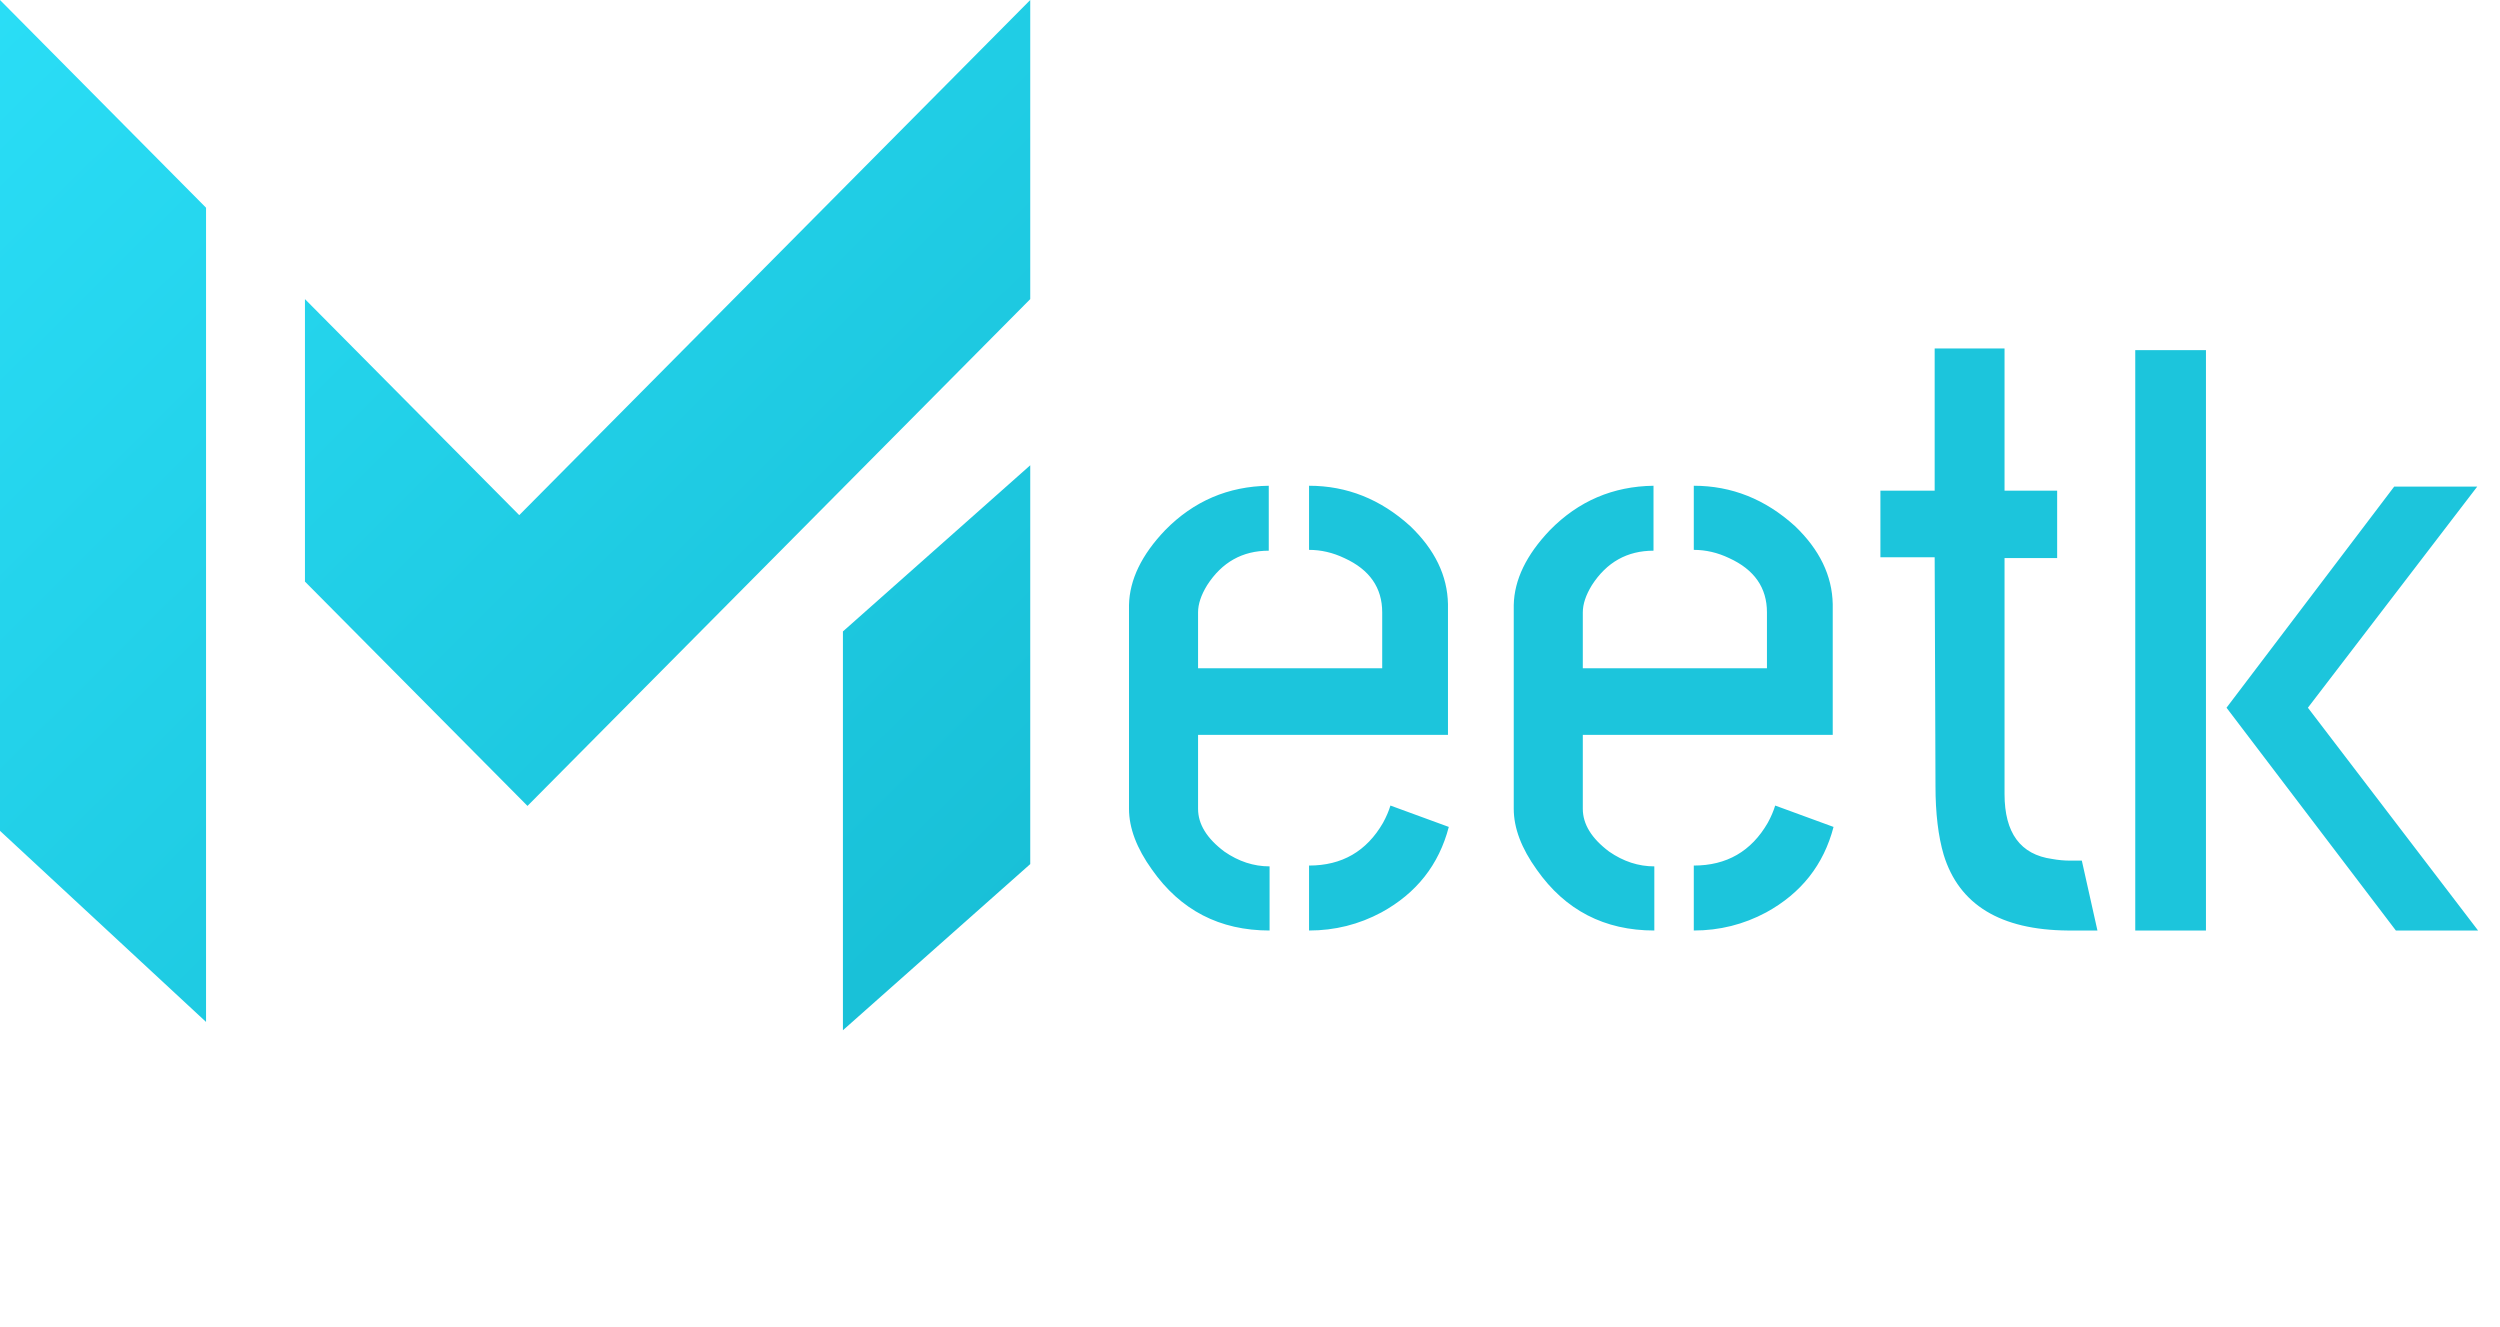
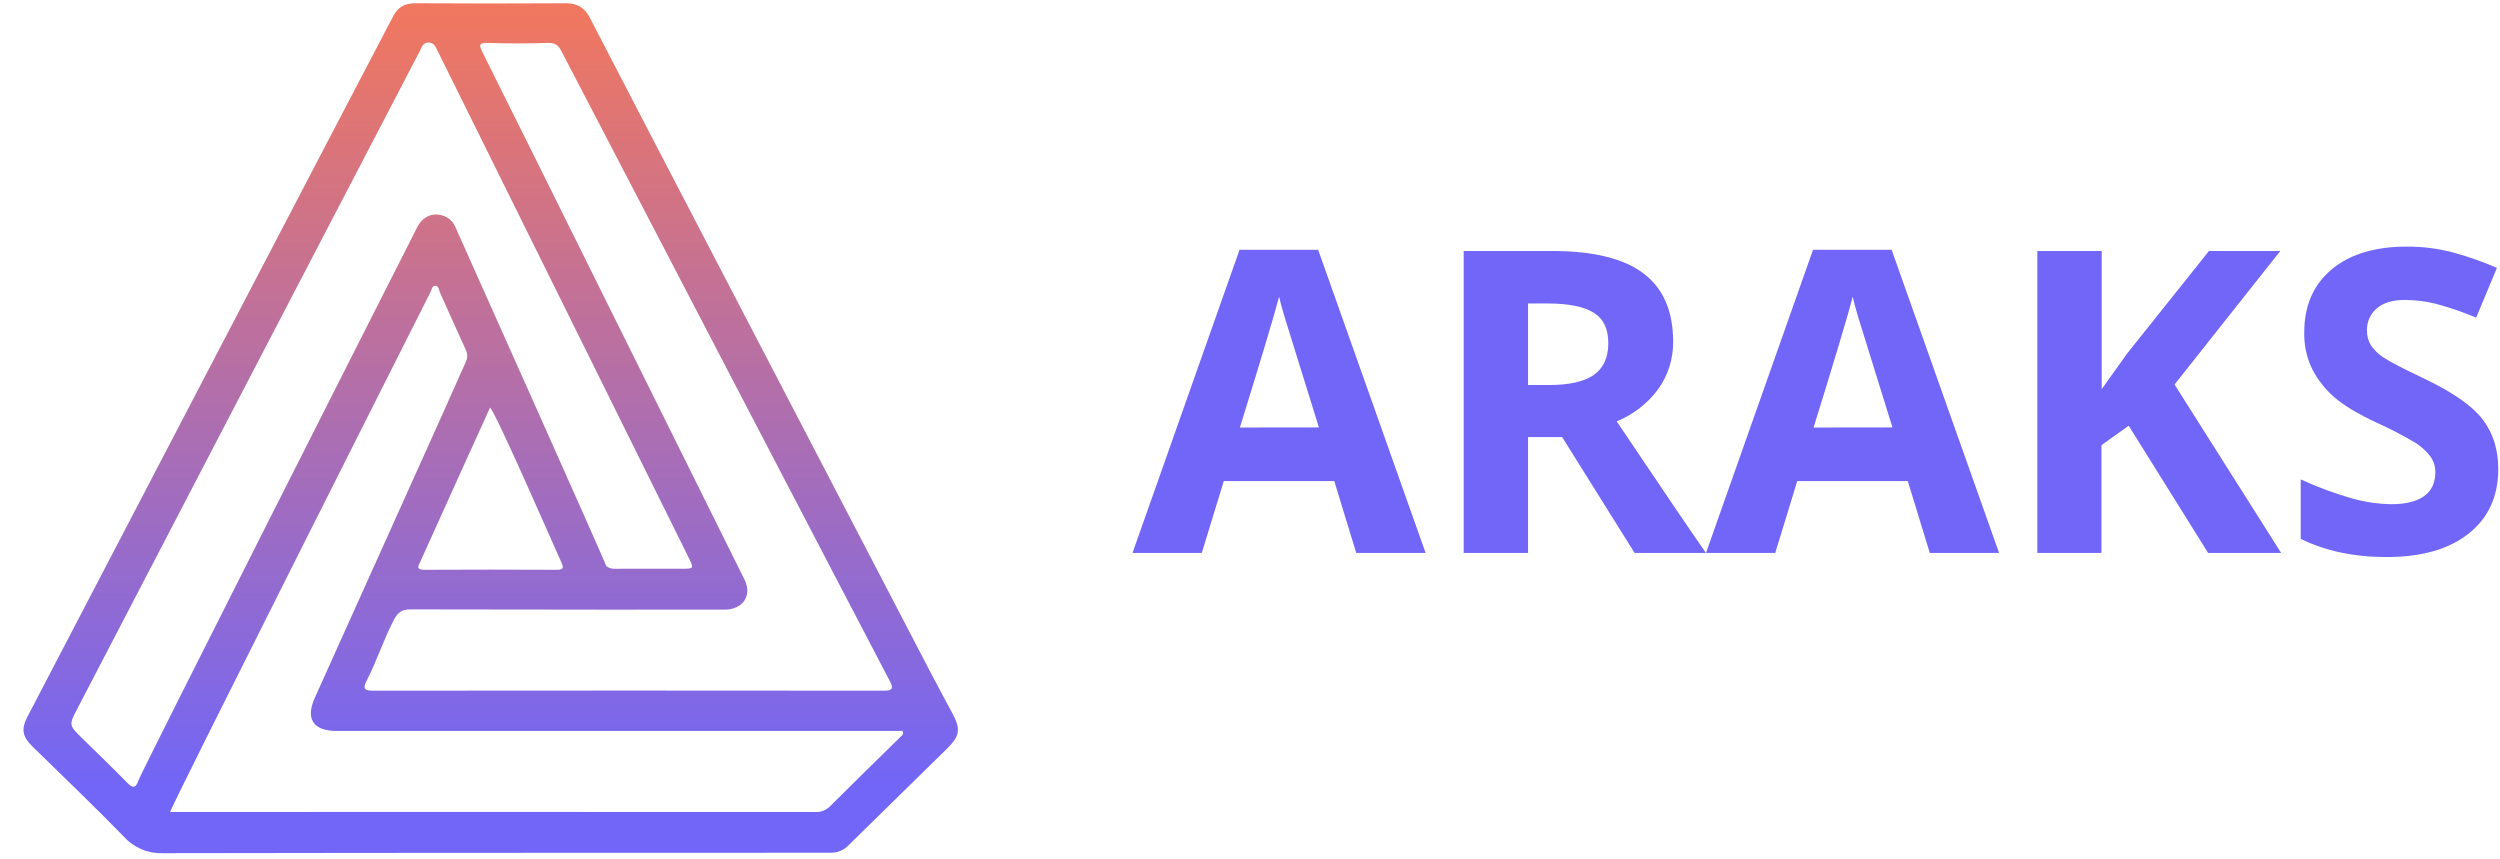
- <svg xmlns="http://www.w3.org/2000/svg" width="196" height="104" viewBox="0 0 196 104" fill="none">
-   <path d="M16.154 16.285V80.12L0 65.138V0L16.154 16.285Z" fill="url(#paint0_linear_25_1295)" />
-   <path d="M40.709 40.386L23.908 23.45V45.597L41.355 63.184L80.771 23.45V0L40.709 40.386Z" fill="url(#paint1_linear_25_1295)" />
-   <path d="M80.771 36.477L66.085 49.505V80.771L80.771 67.744V36.477Z" fill="url(#paint2_linear_25_1295)" />
-   <path d="M88.514 63.413V47.428C88.557 45.452 89.502 43.497 91.35 41.563C93.584 39.286 96.291 38.126 99.471 38.083V43.174C97.408 43.174 95.797 44.077 94.637 45.882C94.164 46.655 93.928 47.364 93.928 48.008V52.391H108.365V48.008C108.365 46.075 107.377 44.657 105.4 43.755C104.498 43.325 103.574 43.11 102.629 43.11V38.083C105.594 38.083 108.236 39.135 110.557 41.241C112.49 43.089 113.479 45.13 113.521 47.364V57.612H93.928V63.413C93.928 64.616 94.615 65.733 95.99 66.764C97.107 67.538 98.289 67.924 99.535 67.924V72.952C95.625 72.952 92.553 71.362 90.318 68.182C89.115 66.507 88.514 64.917 88.514 63.413ZM102.629 72.952V67.86C105.207 67.86 107.141 66.743 108.43 64.508C108.688 64.036 108.881 63.585 109.01 63.155L113.586 64.831C112.812 67.796 111.051 70.03 108.301 71.534C106.539 72.479 104.648 72.952 102.629 72.952ZM118.678 63.413V47.428C118.721 45.452 119.666 43.497 121.514 41.563C123.748 39.286 126.455 38.126 129.635 38.083V43.174C127.572 43.174 125.961 44.077 124.801 45.882C124.328 46.655 124.092 47.364 124.092 48.008V52.391H138.529V48.008C138.529 46.075 137.541 44.657 135.564 43.755C134.662 43.325 133.738 43.11 132.793 43.11V38.083C135.758 38.083 138.4 39.135 140.721 41.241C142.654 43.089 143.643 45.13 143.686 47.364V57.612H124.092V63.413C124.092 64.616 124.779 65.733 126.154 66.764C127.271 67.538 128.453 67.924 129.699 67.924V72.952C125.789 72.952 122.717 71.362 120.482 68.182C119.279 66.507 118.678 64.917 118.678 63.413ZM132.793 72.952V67.86C135.371 67.86 137.305 66.743 138.594 64.508C138.852 64.036 139.045 63.585 139.174 63.155L143.75 64.831C142.977 67.796 141.215 70.03 138.465 71.534C136.703 72.479 134.812 72.952 132.793 72.952ZM147.424 43.69V38.469H151.678V27.319H157.156V38.469H161.281V43.755H157.156V62.253C157.156 65.303 158.402 67.001 160.895 67.344C161.367 67.43 161.84 67.473 162.312 67.473H163.215L164.439 72.952H162.119C156.834 72.909 153.59 70.932 152.387 67.022C151.957 65.561 151.742 63.757 151.742 61.608L151.678 43.69H147.424ZM167.404 72.952V27.448H172.947V72.952H167.404ZM174.559 55.485L187.707 38.147H194.217L180.939 55.485L194.281 72.952H187.836L174.559 55.485Z" fill="#1CC5DC" />
+ <svg xmlns="http://www.w3.org/2000/svg" width="99" height="34" viewBox="0 0 99 34" fill="none">
+   <path d="M53.707 21.895L52.837 19.05H48.462L47.591 21.895H44.848L49.086 9.891H52.199L56.454 21.895H53.707ZM52.229 16.926C51.424 14.346 50.971 12.888 50.869 12.55C50.769 12.213 50.695 11.945 50.652 11.749C50.471 12.447 49.954 14.174 49.099 16.93L52.229 16.926Z" fill="#7166F8" />
+   <path d="M60.511 17.308V21.895H57.962V9.939H61.459C63.092 9.939 64.299 10.235 65.081 10.826C65.863 11.418 66.255 12.316 66.256 13.522C66.266 14.193 66.061 14.85 65.673 15.399C65.252 15.972 64.681 16.417 64.021 16.686C65.829 19.374 67.006 21.111 67.553 21.895H64.729L61.861 17.308H60.511ZM60.511 15.247H61.333C62.138 15.247 62.731 15.114 63.114 14.847C63.498 14.579 63.689 14.16 63.689 13.587C63.689 13.019 63.493 12.616 63.102 12.377C62.71 12.138 62.104 12.018 61.283 12.017H60.511V15.247Z" fill="#7166F8" />
+   <path d="M76.419 21.895L75.549 19.05H71.171L70.3 21.895H67.558L71.796 9.891H74.908L79.163 21.895H76.419ZM74.941 16.926C74.136 14.346 73.683 12.888 73.582 12.55C73.481 12.213 73.408 11.945 73.369 11.749C73.189 12.447 72.672 14.174 71.818 16.93L74.941 16.926Z" fill="#7166F8" />
+   <path d="M90.332 21.895H87.441L84.296 16.858L83.219 17.627V21.895H80.679V9.939H83.228V15.41L84.23 14.004L87.475 9.939H90.3L86.112 15.226L90.332 21.895Z" fill="#7166F8" />
+   <path d="M98.931 18.575C98.931 19.655 98.542 20.505 97.763 21.127C96.984 21.748 95.899 22.059 94.506 22.059C93.224 22.059 92.091 21.82 91.108 21.34V18.985C91.773 19.291 92.461 19.545 93.166 19.745C93.668 19.884 94.185 19.959 94.706 19.966C95.264 19.966 95.693 19.86 95.991 19.649C96.289 19.437 96.439 19.12 96.439 18.697C96.442 18.473 96.373 18.254 96.241 18.072C96.082 17.863 95.886 17.684 95.663 17.543C95.16 17.243 94.64 16.973 94.106 16.733C93.373 16.39 92.822 16.06 92.455 15.744C92.094 15.435 91.796 15.06 91.576 14.64C91.349 14.183 91.237 13.678 91.248 13.168C91.248 12.11 91.608 11.279 92.328 10.673C93.048 10.068 94.043 9.765 95.313 9.766C95.916 9.763 96.516 9.837 97.099 9.987C97.707 10.149 98.302 10.356 98.878 10.608L98.056 12.579C97.539 12.36 97.006 12.177 96.463 12.031C96.059 11.93 95.644 11.879 95.227 11.878C94.745 11.878 94.376 11.989 94.119 12.213C93.993 12.321 93.892 12.455 93.825 12.607C93.758 12.758 93.727 12.923 93.732 13.088C93.727 13.294 93.782 13.497 93.888 13.673C94.019 13.866 94.188 14.03 94.385 14.155C94.612 14.311 95.15 14.591 95.999 14.994C97.122 15.528 97.891 16.063 98.307 16.601C98.722 17.139 98.93 17.797 98.931 18.575Z" fill="#7166F8" />
+   <path d="M37.727 28.271C37.425 27.703 37.115 27.14 36.82 26.568C36.297 25.556 24.304 2.554 23.357 0.702C23.155 0.308 22.868 0.129 22.417 0.129C20.425 0.141 18.433 0.141 16.441 0.129C16.042 0.129 15.769 0.272 15.581 0.622C14.957 1.793 2.497 25.677 1.082 28.39C0.83 28.874 0.892 29.177 1.282 29.558C2.497 30.747 3.725 31.92 4.912 33.138C5.105 33.352 5.344 33.521 5.61 33.633C5.876 33.745 6.164 33.797 6.453 33.786C14.97 33.768 32.605 33.77 32.906 33.769C33.035 33.769 33.164 33.743 33.283 33.693C33.402 33.642 33.51 33.568 33.599 33.475C34.899 32.195 36.206 30.923 37.506 29.643C38.009 29.149 38.049 28.877 37.727 28.271ZM19.326 1.7C20.117 1.727 20.91 1.723 21.701 1.7C21.981 1.692 22.118 1.794 22.232 2.025C22.708 2.953 34.841 26.23 35.241 26.979C35.381 27.245 35.358 27.352 35.015 27.351C28.274 27.344 21.532 27.344 14.79 27.351C14.451 27.351 14.348 27.29 14.519 26.957C14.917 26.179 15.185 25.343 15.588 24.565C15.749 24.259 15.896 24.131 16.255 24.132C20.322 24.145 28.646 24.143 28.742 24.14C29.428 24.118 29.79 23.569 29.485 22.958C28.888 21.772 19.693 3.223 19.097 2.051C18.955 1.763 18.983 1.69 19.326 1.7ZM19.408 16.136C19.705 16.491 22.021 21.822 22.223 22.252C22.319 22.456 22.34 22.569 22.045 22.564C20.3 22.555 18.555 22.555 16.812 22.564C16.434 22.564 16.581 22.381 16.657 22.214C17.482 20.387 19.319 16.319 19.408 16.136ZM5.479 30.913C5.382 31.194 5.273 31.239 5.043 31.003C4.454 30.398 3.844 29.815 3.243 29.224C2.725 28.713 2.723 28.713 3.073 28.043C3.761 26.722 16.27 2.691 16.627 2.018C16.697 1.888 16.733 1.701 16.945 1.684C17.177 1.666 17.248 1.847 17.323 2.002C18.398 4.177 27.185 21.907 27.255 22.05C27.49 22.522 27.493 22.522 26.985 22.523C26.173 22.523 25.361 22.523 24.549 22.523C24.375 22.523 24.195 22.546 24.038 22.437C24.038 22.437 23.912 22.314 24.011 22.419C23.962 22.246 18.702 10.484 18.047 9.022C17.98 8.842 17.852 8.692 17.683 8.599C17.234 8.372 16.765 8.517 16.522 8.997C15.226 11.549 5.603 30.549 5.479 30.913ZM35.689 29.151C34.749 30.076 33.803 30.997 32.869 31.929C32.794 32.006 32.703 32.066 32.603 32.105C32.503 32.144 32.395 32.161 32.288 32.155C23.921 32.15 6.918 32.155 6.734 32.155C6.965 31.55 16.059 13.525 17.046 11.571C17.093 11.477 17.105 11.326 17.221 11.318C17.375 11.309 17.377 11.48 17.423 11.584C17.764 12.338 18.094 13.096 18.442 13.845C18.48 13.922 18.501 14.007 18.501 14.093C18.501 14.179 18.48 14.264 18.442 14.34C18.208 14.903 13.631 25.034 12.465 27.636C12.089 28.475 12.411 28.946 13.333 28.946H35.739C35.749 28.963 35.756 28.981 35.76 29.001C35.763 29.02 35.762 29.04 35.757 29.059C35.752 29.078 35.744 29.096 35.732 29.112C35.721 29.128 35.706 29.141 35.689 29.151Z" fill="url(#paint0_linear_2202:378)" />
  <defs>
-     <linearGradient id="paint0_linear_25_1295" x1="-30.37" y1="-13.679" x2="170.275" y2="188.592" gradientUnits="userSpaceOnUse">
-       <stop stop-color="#2FE6FF" />
-       <stop offset="1" stop-color="#0097AC" />
-     </linearGradient>
-     <linearGradient id="paint1_linear_25_1295" x1="-30.37" y1="-13.679" x2="170.275" y2="188.592" gradientUnits="userSpaceOnUse">
-       <stop stop-color="#2FE6FF" />
-       <stop offset="1" stop-color="#0097AC" />
-     </linearGradient>
-     <linearGradient id="paint2_linear_25_1295" x1="-30.37" y1="-13.679" x2="170.275" y2="188.592" gradientUnits="userSpaceOnUse">
-       <stop stop-color="#2FE6FF" />
-       <stop offset="1" stop-color="#0097AC" />
+     <linearGradient id="paint0_linear_2202:378" x1="19.432" y1="-2.874" x2="19.432" y2="31.386" gradientUnits="userSpaceOnUse">
+       <stop stop-color="#FE794F" />
+       <stop offset="1" stop-color="#7166F8" />
    </linearGradient>
  </defs>
</svg>
